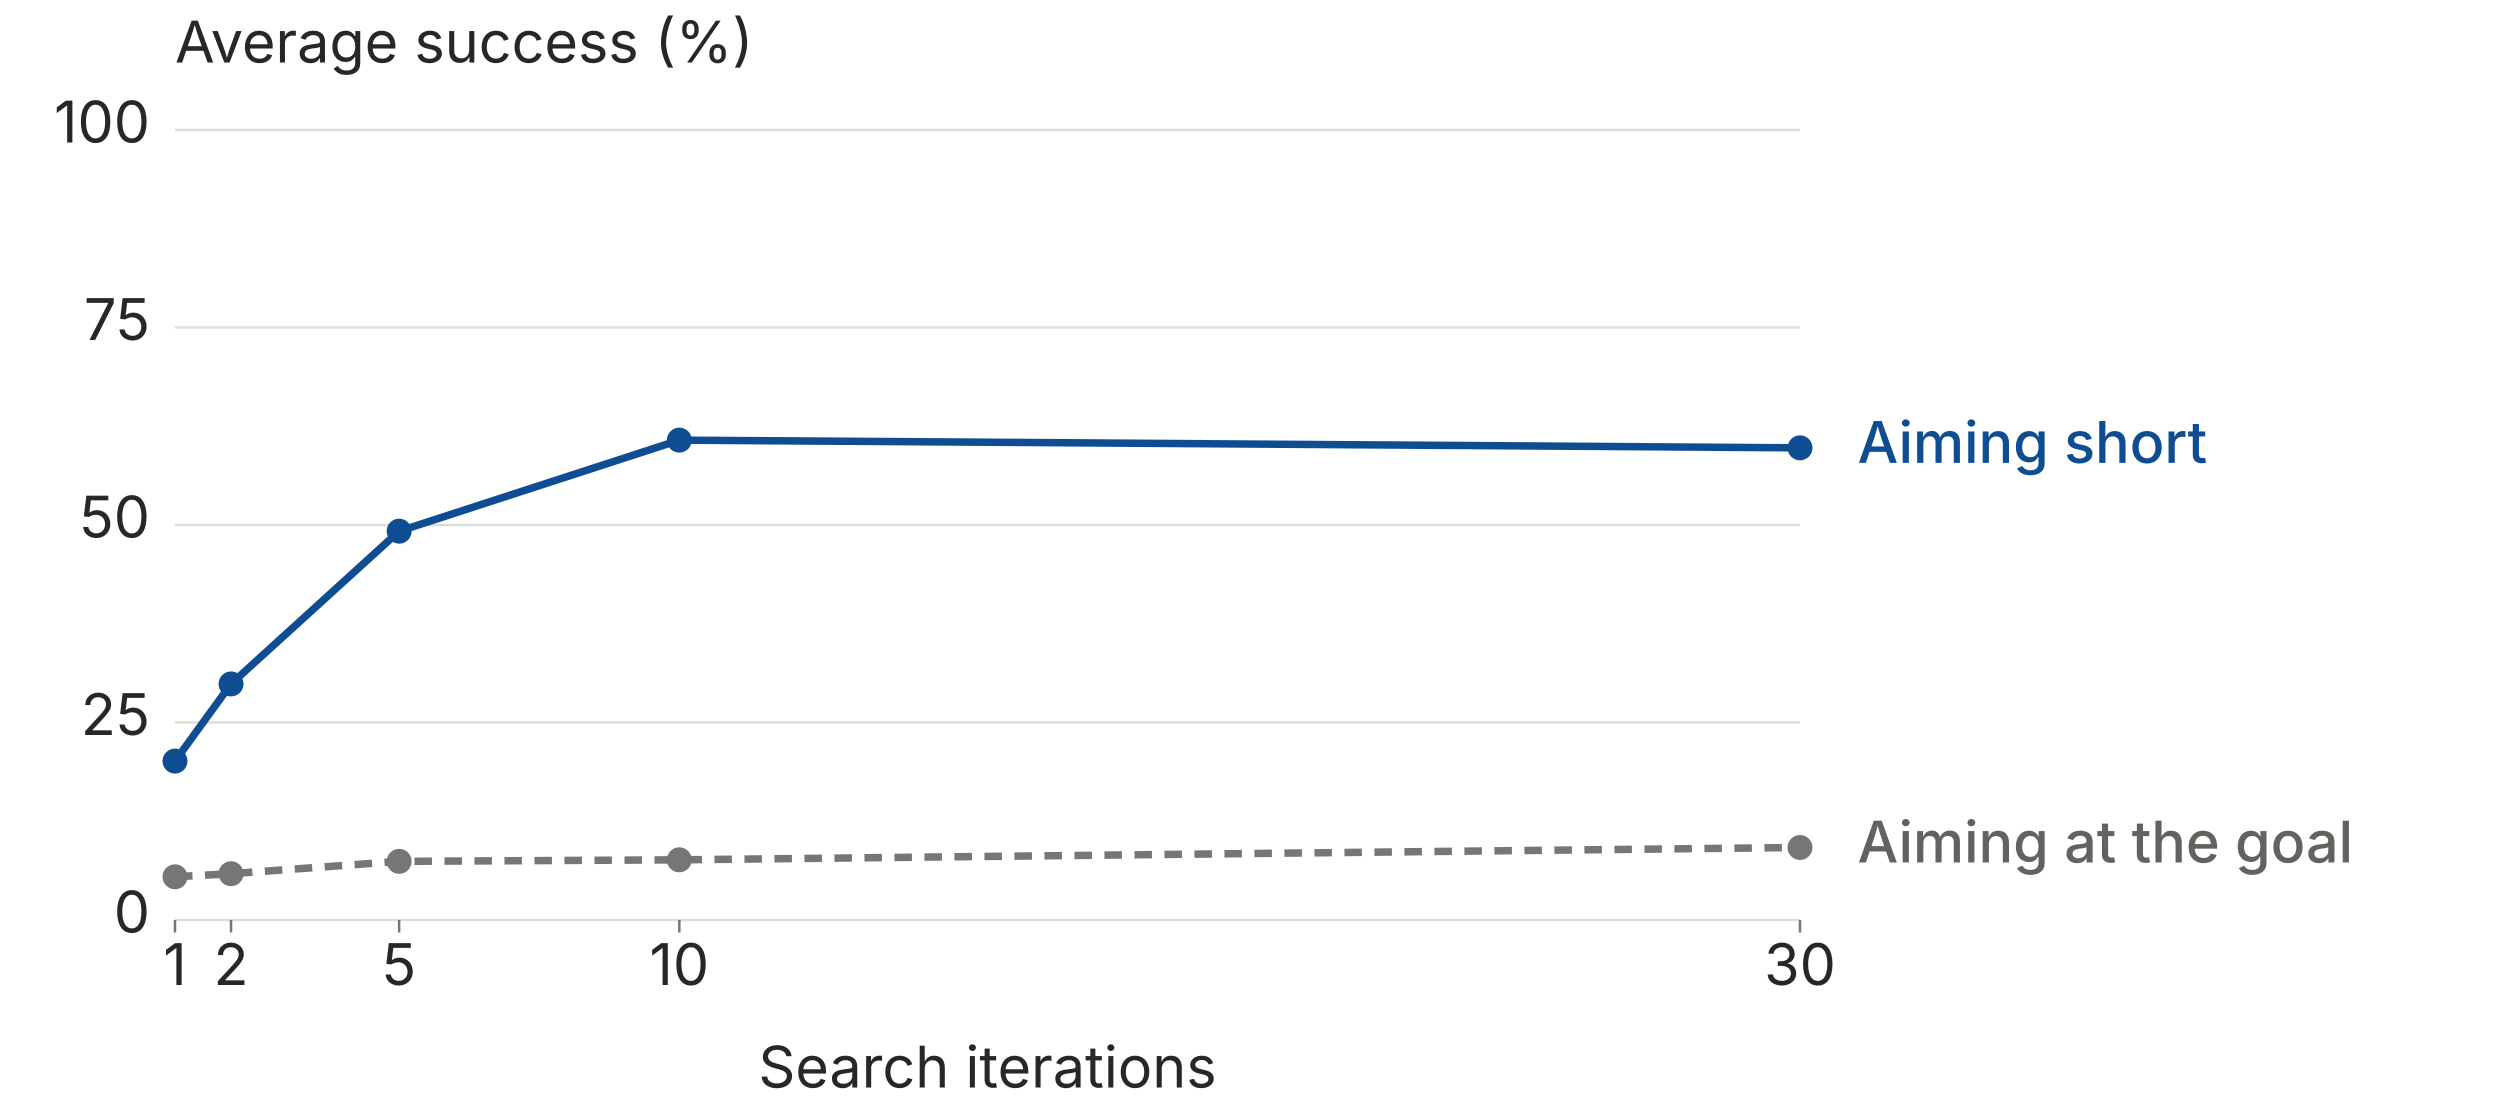
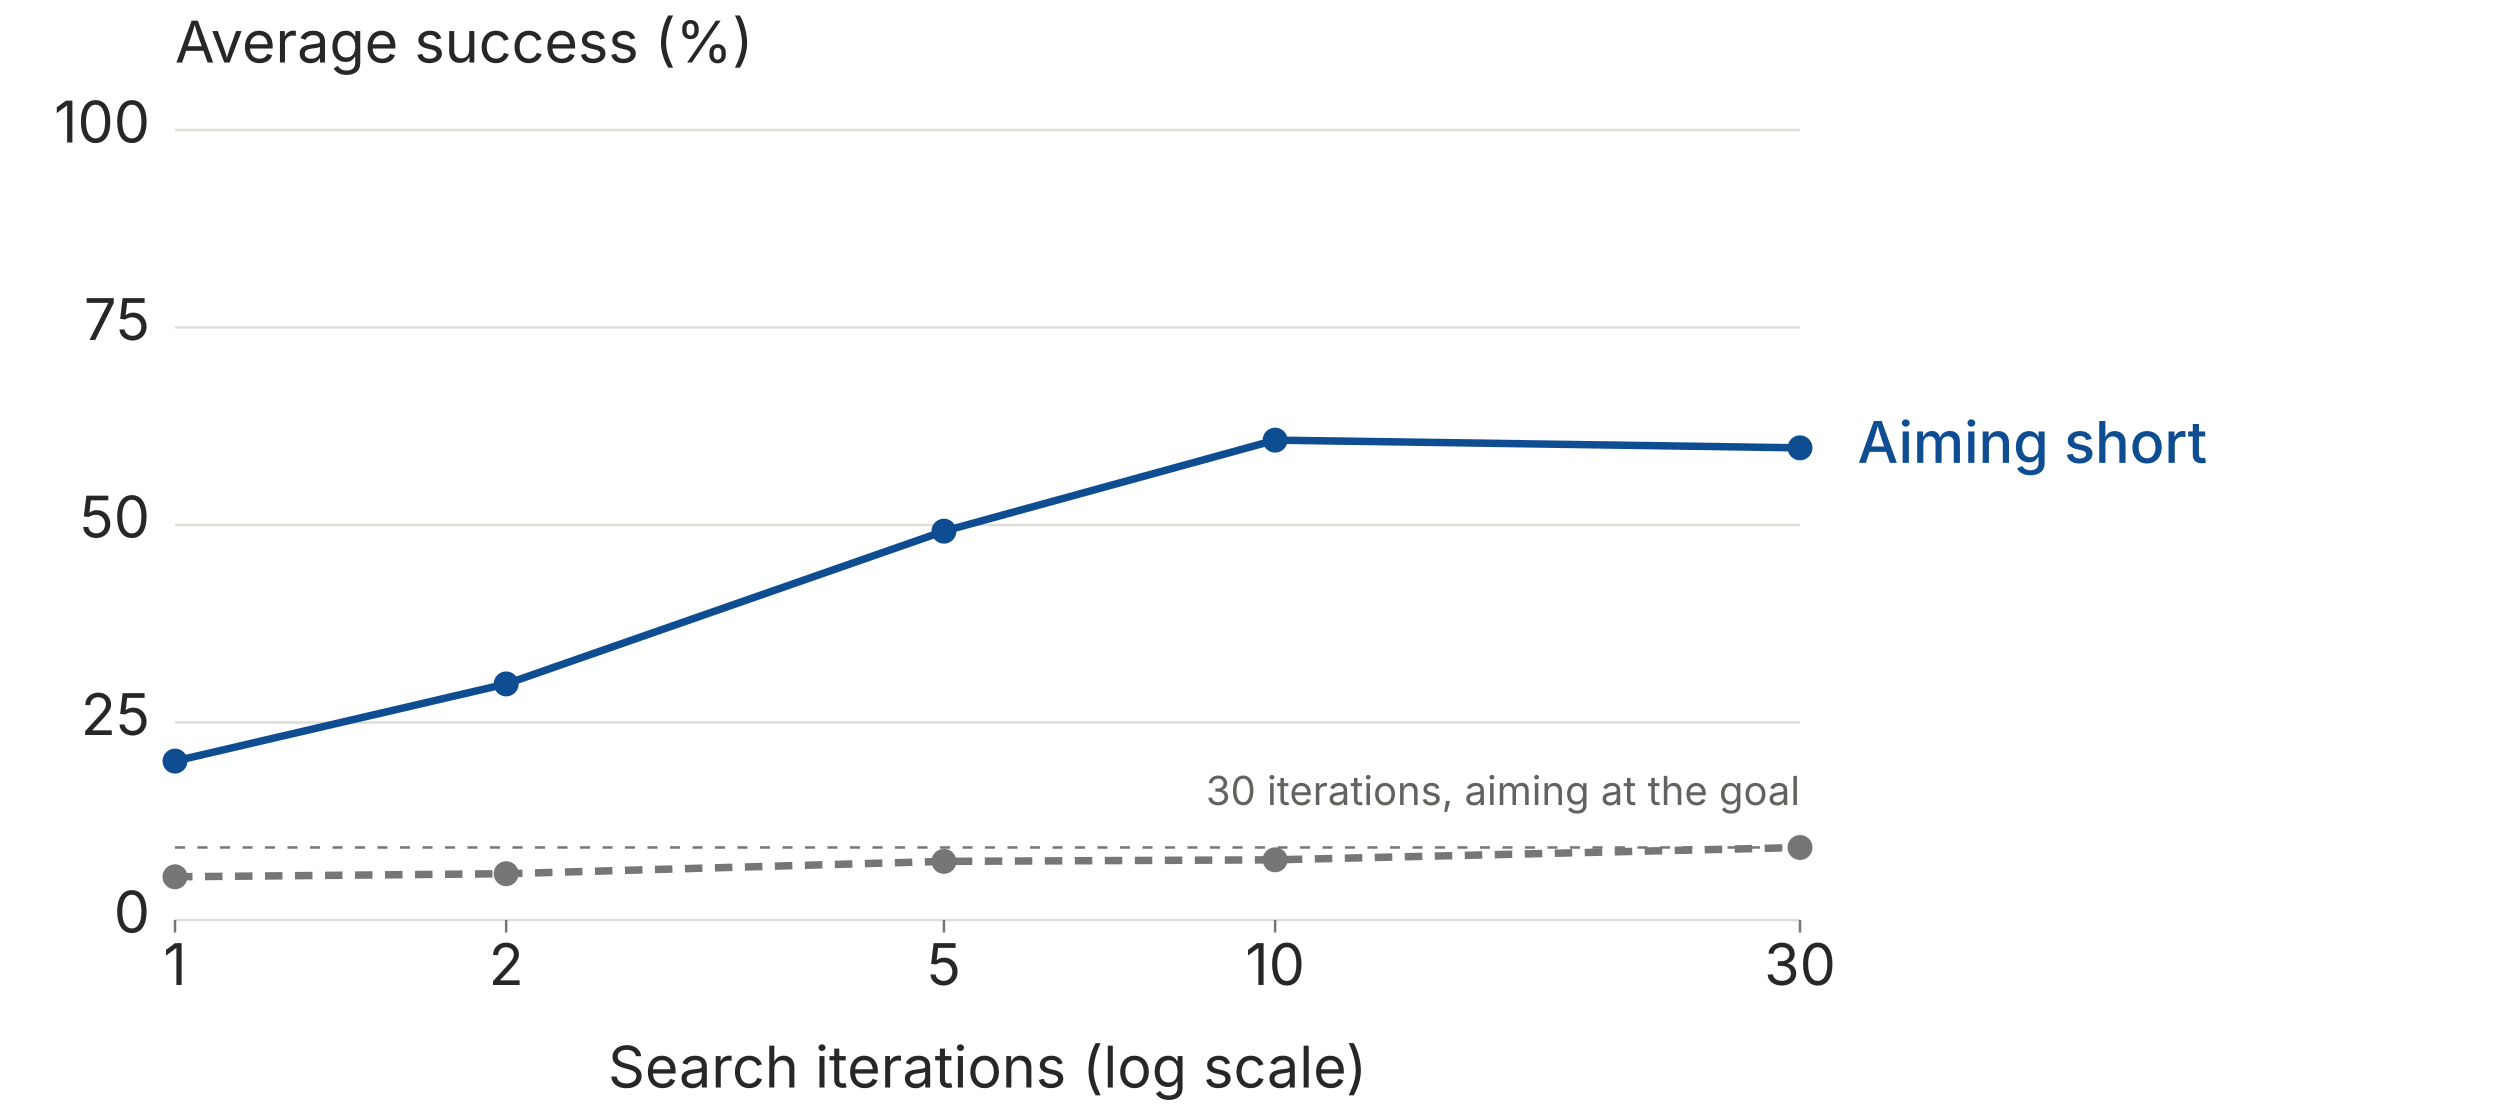
<svg xmlns="http://www.w3.org/2000/svg" viewBox="0 0 1000 442" role="img" aria-labelledby="title desc">
  <g font-family="Inter, Arial, sans-serif" font-size="23" fill="#272727">
    <text x="70" y="25" fill="#272727" text-anchor="start" font-weight="400">Average success (%)</text>
    <path d="M 70 368 H 720" fill="none" stroke="#deded8" stroke-width="1" />
    <text x="60" y="373" fill="#272727" text-anchor="end" font-weight="400">0</text>
    <path d="M 70 289 H 720" fill="none" stroke="#deded8" stroke-width="1" />
    <text x="60" y="294" fill="#272727" text-anchor="end" font-weight="400">25</text>
    <path d="M 70 210 H 720" fill="none" stroke="#deded8" stroke-width="1" />
    <text x="60" y="215" fill="#272727" text-anchor="end" font-weight="400">50</text>
    <path d="M 70 131 H 720" fill="none" stroke="#deded8" stroke-width="1" />
    <text x="60" y="136" fill="#272727" text-anchor="end" font-weight="400">75</text>
    <path d="M 70 52 H 720" fill="none" stroke="#deded8" stroke-width="1" />
    <text x="60" y="57" fill="#272727" text-anchor="end" font-weight="400">100</text>
    <path d="M 70 368 v 5" stroke="#767676" />
    <text x="70" y="394" fill="#272727" text-anchor="middle" font-weight="400">1</text>
-     <path d="M 92.414 368 v 5" stroke="#767676" />
-     <text x="92.414" y="394" fill="#272727" text-anchor="middle" font-weight="400">2</text>
-     <path d="M 159.655 368 v 5" stroke="#767676" />
-     <text x="159.655" y="394" fill="#272727" text-anchor="middle" font-weight="400">5</text>
-     <path d="M 271.724 368 v 5" stroke="#767676" />
-     <text x="271.724" y="394" fill="#272727" text-anchor="middle" font-weight="400">10</text>
+     <path d="M 202.467 368 v 5" stroke="#767676" />
+     <text x="202.467" y="394" fill="#272727" text-anchor="middle" font-weight="400">2</text>
+     <path d="M 377.578 368 v 5" stroke="#767676" />
+     <text x="377.578" y="394" fill="#272727" text-anchor="middle" font-weight="400">5</text>
+     <path d="M 510.045 368 v 5" stroke="#767676" />
+     <text x="510.045" y="394" fill="#272727" text-anchor="middle" font-weight="400">10</text>
    <path d="M 720 368 v 5" stroke="#767676" />
    <text x="720" y="394" fill="#272727" text-anchor="middle" font-weight="400">30</text>
-     <text x="395" y="435" fill="#272727" text-anchor="middle" font-weight="400">Search iterations</text>
-     <polyline points="70,350.719 92.414,349.484 159.655,344.547 271.724,343.93 720,338.992" fill="none" stroke="#767676" stroke-width="3" stroke-dasharray="7 5" stroke-linejoin="round" />
+     <text x="395" y="435" fill="#272727" text-anchor="middle" font-weight="400">Search iterations (log scale)</text>
+     <polyline points="70,350.719 202.467,349.484 377.578,344.547 510.045,343.93 720,338.992" fill="none" stroke="#767676" stroke-width="3" stroke-dasharray="7 5" stroke-linejoin="round" />
    <circle cx="70" cy="350.719" r="5" fill="#767676" />
-     <circle cx="92.414" cy="349.484" r="5" fill="#767676" />
-     <circle cx="159.655" cy="344.547" r="5" fill="#767676" />
-     <circle cx="271.724" cy="343.93" r="5" fill="#767676" />
+     <circle cx="202.467" cy="349.484" r="5" fill="#767676" />
+     <circle cx="377.578" cy="344.547" r="5" fill="#767676" />
+     <circle cx="510.045" cy="343.93" r="5" fill="#767676" />
    <circle cx="720" cy="338.992" r="5" fill="#767676" />
-     <text x="743" y="344.992" fill="#62625e" text-anchor="start" font-weight="500">Aiming at the goal</text>
-     <polyline points="70,304.43 92.414,273.57 159.655,212.469 271.724,176.055 720,179.141" fill="none" stroke="#0F4D92" stroke-width="3" stroke-linejoin="round" />
+     <polyline points="70,304.43 202.467,273.57 377.578,212.469 510.045,176.055 720,179.141" fill="none" stroke="#0F4D92" stroke-width="3" stroke-linejoin="round" />
    <circle cx="70" cy="304.43" r="5" fill="#0F4D92" />
-     <circle cx="92.414" cy="273.57" r="5" fill="#0F4D92" />
-     <circle cx="159.655" cy="212.469" r="5" fill="#0F4D92" />
-     <circle cx="271.724" cy="176.055" r="5" fill="#0F4D92" />
+     <circle cx="202.467" cy="273.57" r="5" fill="#0F4D92" />
+     <circle cx="377.578" cy="212.469" r="5" fill="#0F4D92" />
+     <circle cx="510.045" cy="176.055" r="5" fill="#0F4D92" />
    <circle cx="720" cy="179.141" r="5" fill="#0F4D92" />
    <text x="743" y="185.141" fill="#0F4D92" text-anchor="start" font-weight="500">Aiming short</text>
+     <path class="reference-line" d="M 70 338.992 H 720" fill="none" stroke="#767676" stroke-width="1" stroke-dasharray="4 5" />
+     <text x="720" y="321.992" fill="#62625e" text-anchor="end" font-weight="400" font-size="16">30 iterations, aiming at the goal</text>
  </g>
</svg>
